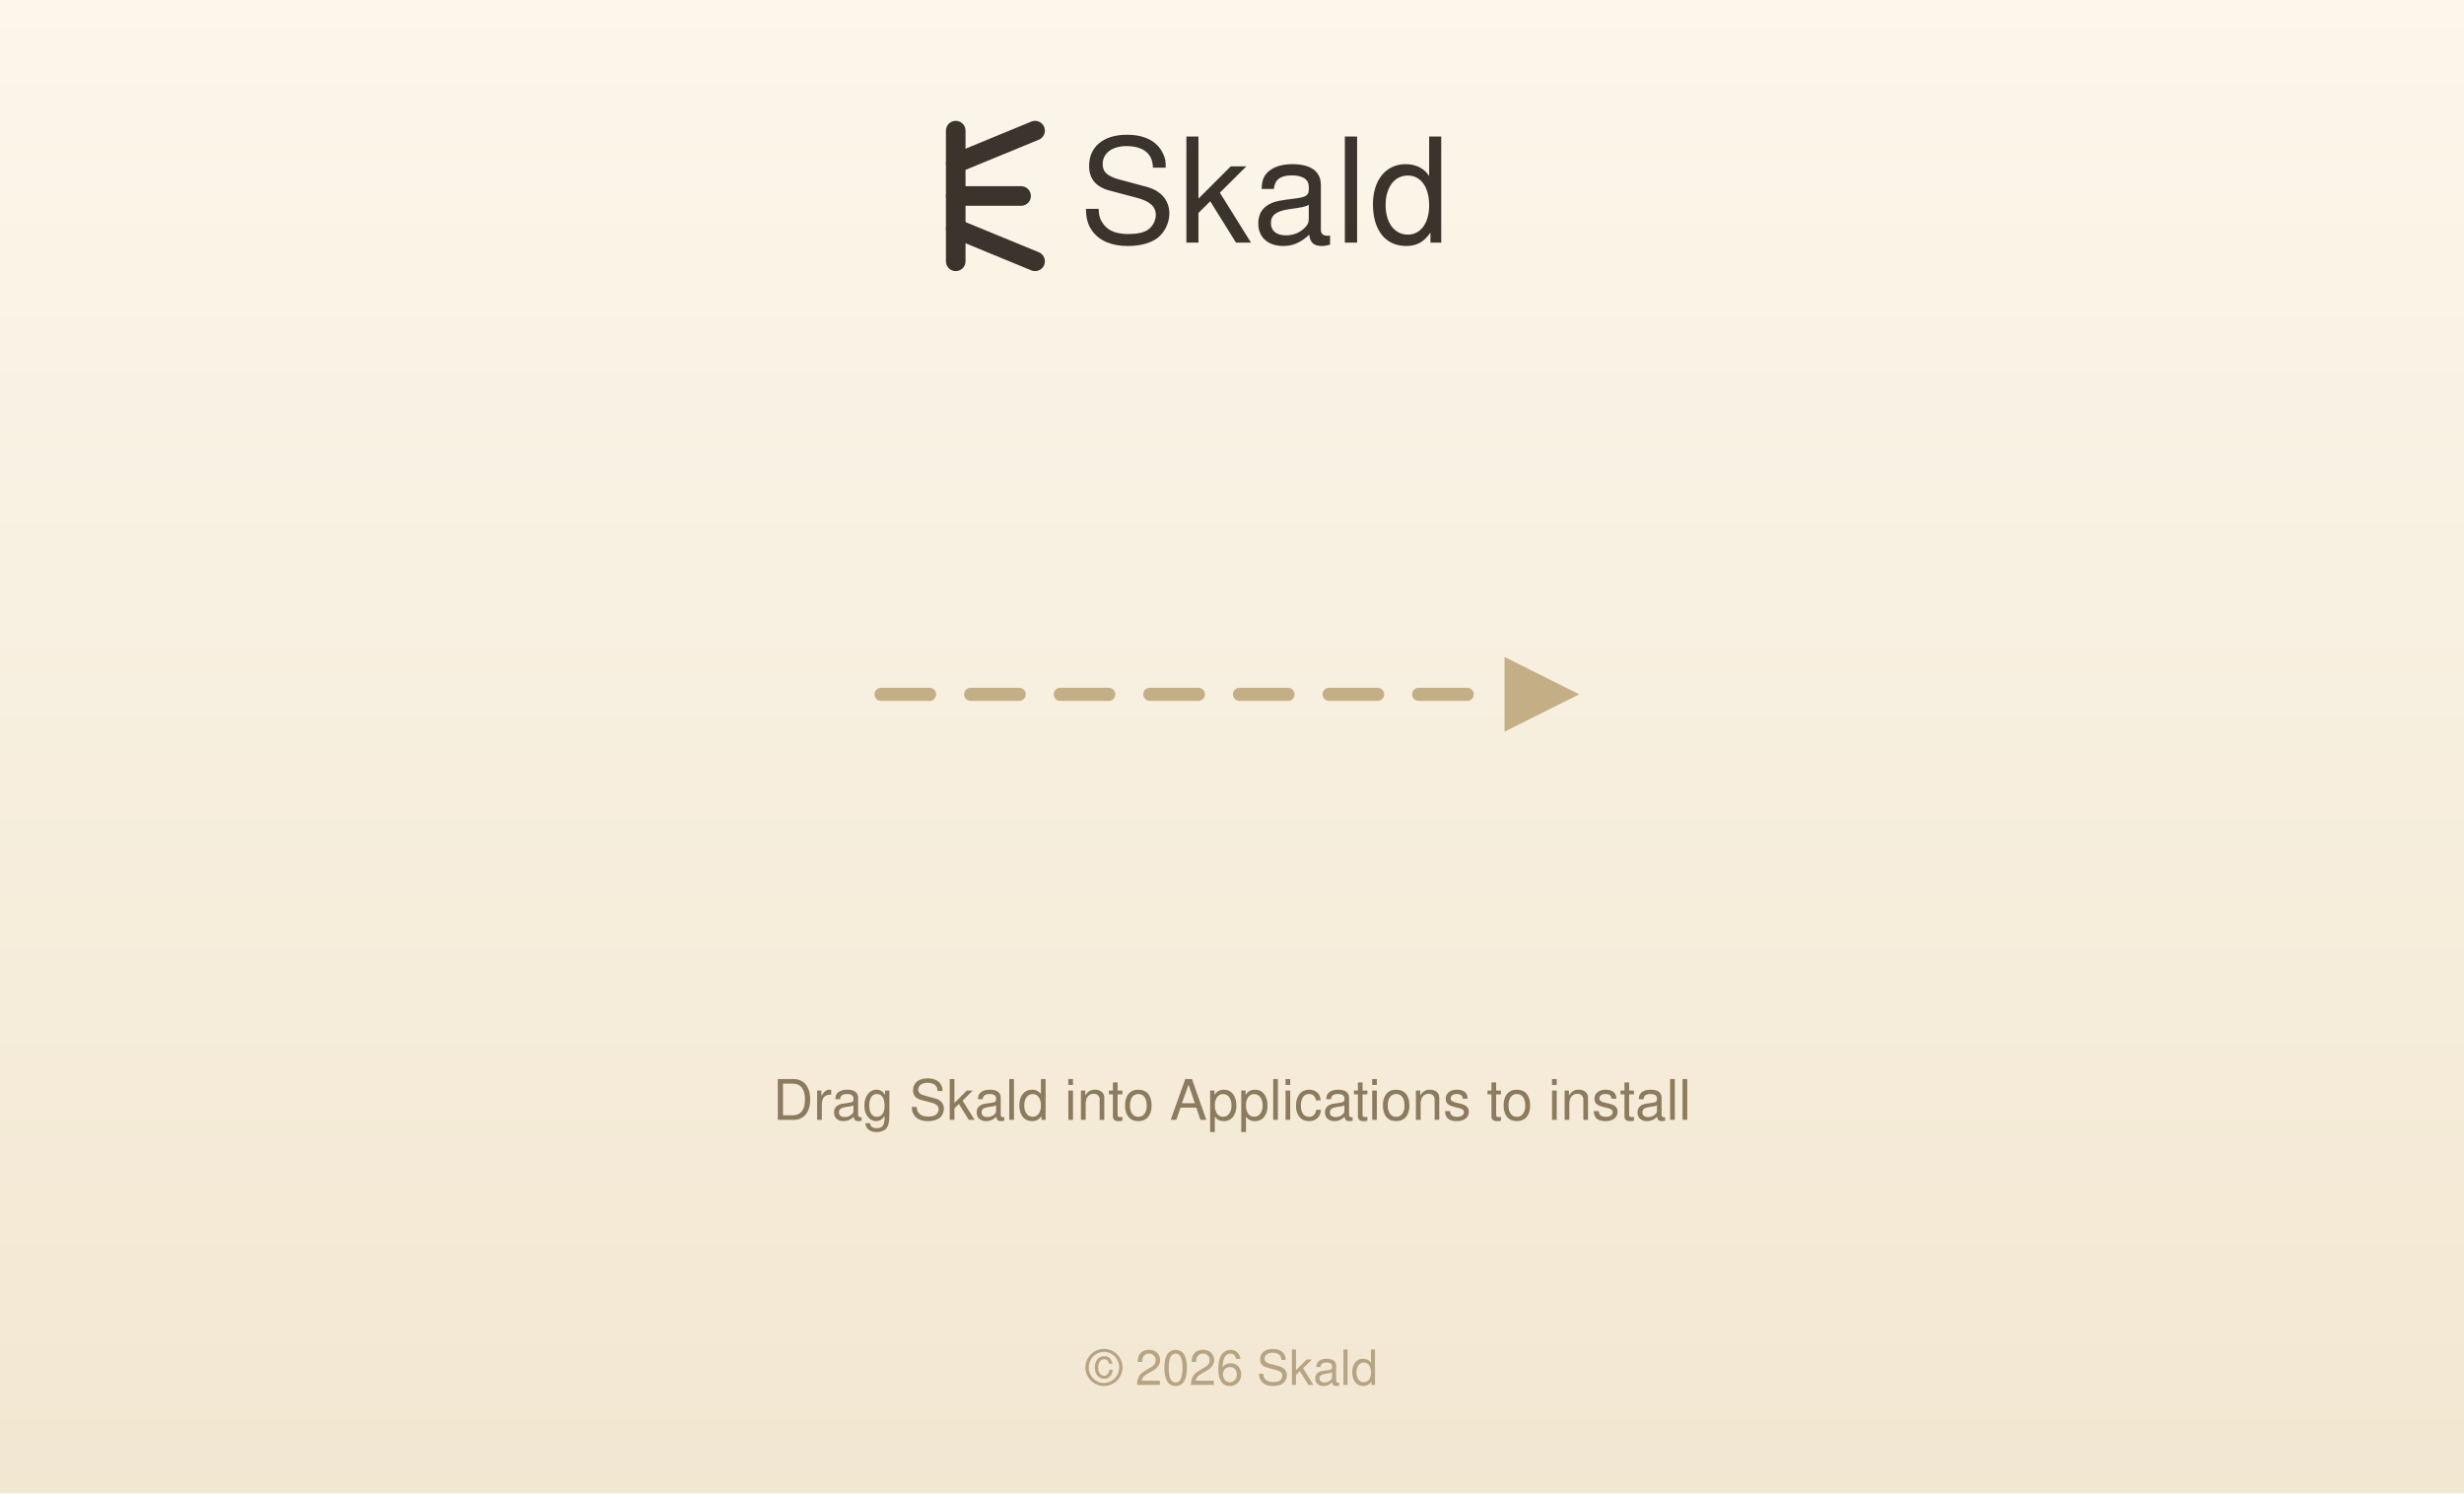
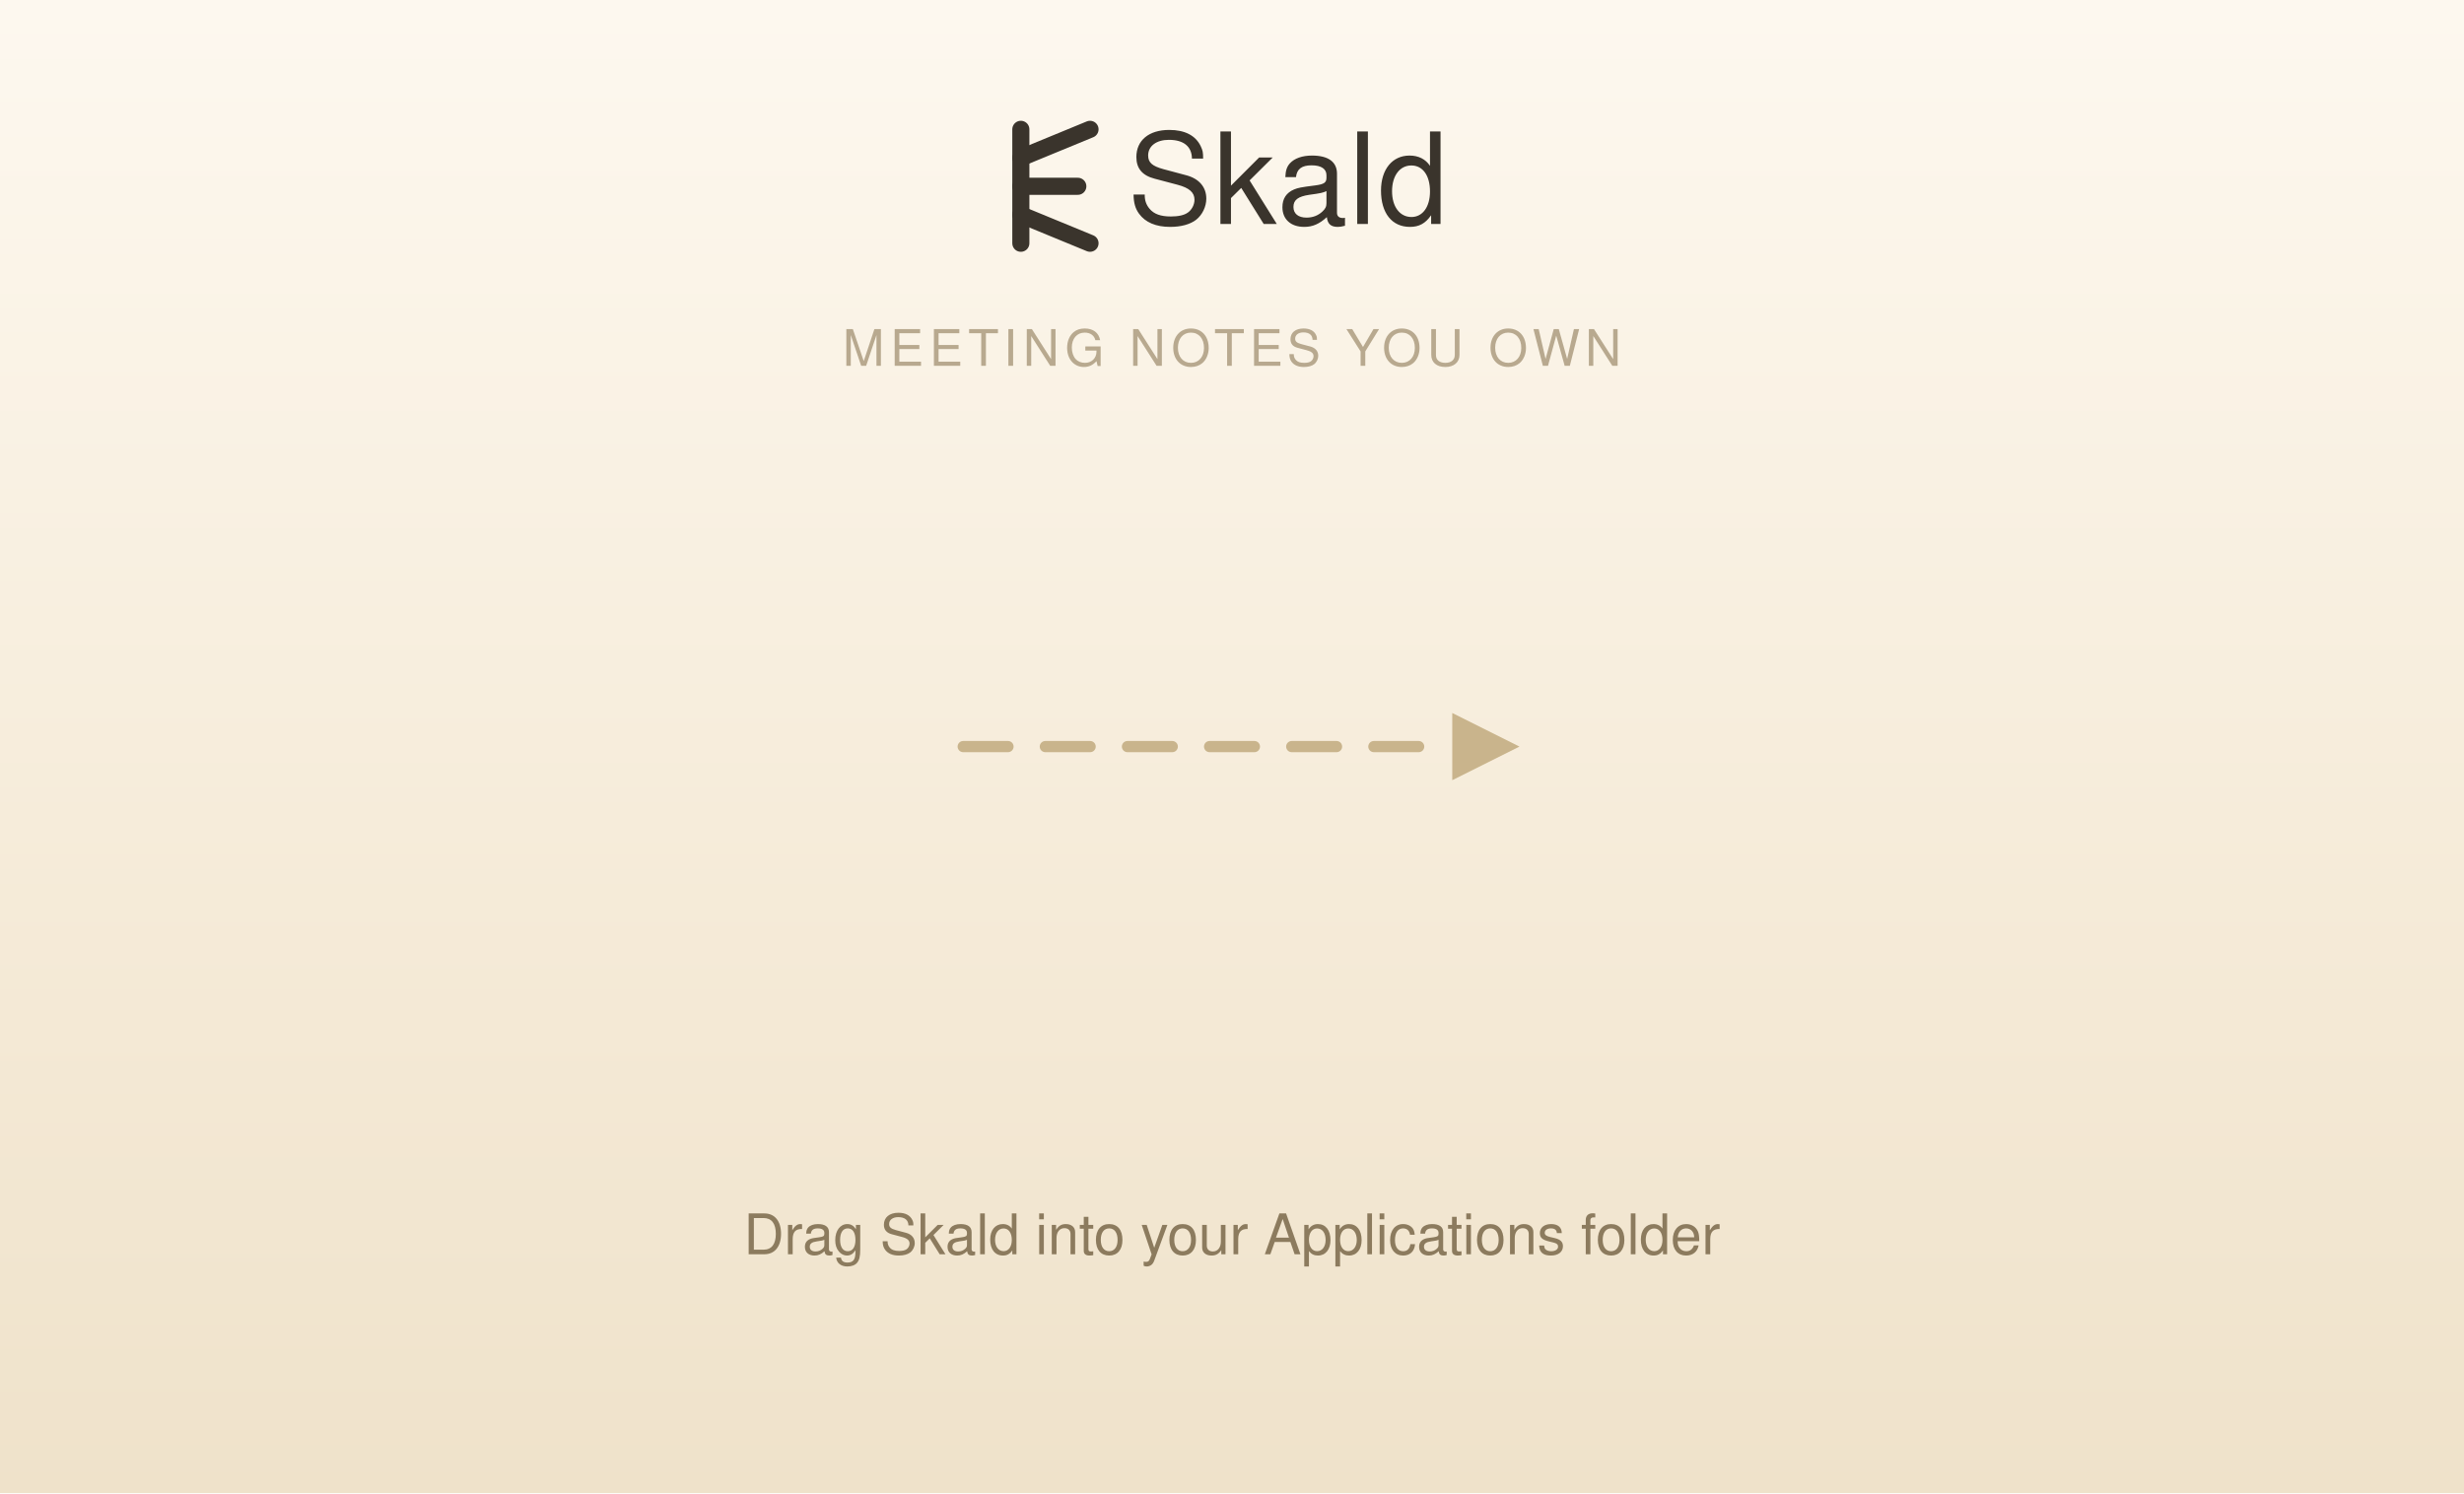
<svg xmlns="http://www.w3.org/2000/svg" width="1320" height="800" viewBox="0 0 1320 800">
  <defs>
-     <linearGradient id="parch" gradientUnits="userSpaceOnUse" x1="0" y1="0" x2="0" y2="800">
-       <stop offset="0" stop-color="#FCF6EB" />
-       <stop offset="1" stop-color="#F2E7D1" />
+     <linearGradient id="parchment" gradientUnits="userSpaceOnUse" x1="0" y1="0" x2="0" y2="800">
+       <stop offset="0" stop-color="#FDF8EF" />
+       <stop offset="0.55" stop-color="#F6ECDA" />
+       <stop offset="1" stop-color="#EFE2CA" />
    </linearGradient>
  </defs>
-   <rect width="1320" height="800" fill="url(#parch)" />
-   <g transform="translate(472,41) scale(0.125)">
+   <rect width="1320" height="800" fill="url(#parchment)" />
+   <g transform="translate(512,44) scale(0.109)">
    <g fill="none" stroke="#3A342C" stroke-width="84" stroke-linecap="round" stroke-linejoin="round">
      <path d="M320 232 L320 792" />
      <path d="M320 372 L660 232" />
      <path d="M320 512 L600 512" />
      <path d="M320 652 L660 792" />
    </g>
  </g>
-   <text x="578" y="130" fill="#3A342C" font-family="Helvetica Neue, Helvetica, Arial, sans-serif" font-size="78" font-weight="500" letter-spacing="1">Skald</text>
-   <g stroke="#C3AE86" stroke-width="7" stroke-linecap="round" fill="none">
-     <path d="M472 372 L800 372" stroke-dasharray="26 22" />
+   <text x="604" y="120" fill="#3A342C" font-family="Helvetica Neue, Helvetica, Arial, sans-serif" font-size="68" font-weight="500" letter-spacing="0.5">Skald</text>
+   <text x="660" y="196" fill="#A29071" fill-opacity="0.75" text-anchor="middle" font-family="Helvetica Neue, Helvetica, Arial, sans-serif" font-size="27" font-weight="400" letter-spacing="3">MEETING NOTES YOU OWN</text>
+   <g stroke="#C9B48C" stroke-width="6" stroke-linecap="round" fill="none">
+     <path d="M516 400 L772 400" stroke-dasharray="24 20" />
  </g>
-   <path d="M806 352 L846 372 L806 392 Z" fill="#C3AE86" />
-   <text x="660" y="600" fill="#8C7B5E" text-anchor="middle" font-family="Helvetica Neue, Helvetica, Arial, sans-serif" font-size="30" font-weight="400">Drag Skald into Applications to install</text>
-   <text x="660" y="742" fill="#B6A484" text-anchor="middle" font-family="Helvetica Neue, Helvetica, Arial, sans-serif" font-size="26" font-weight="400">© 2026 Skald</text>
+   <path d="M778 382 L814 400 L778 418 Z" fill="#C9B48C" />
+   <text x="660" y="672" fill="#8C7B5E" text-anchor="middle" font-family="Helvetica Neue, Helvetica, Arial, sans-serif" font-size="30" font-weight="400">Drag Skald into your Applications folder</text>
</svg>
